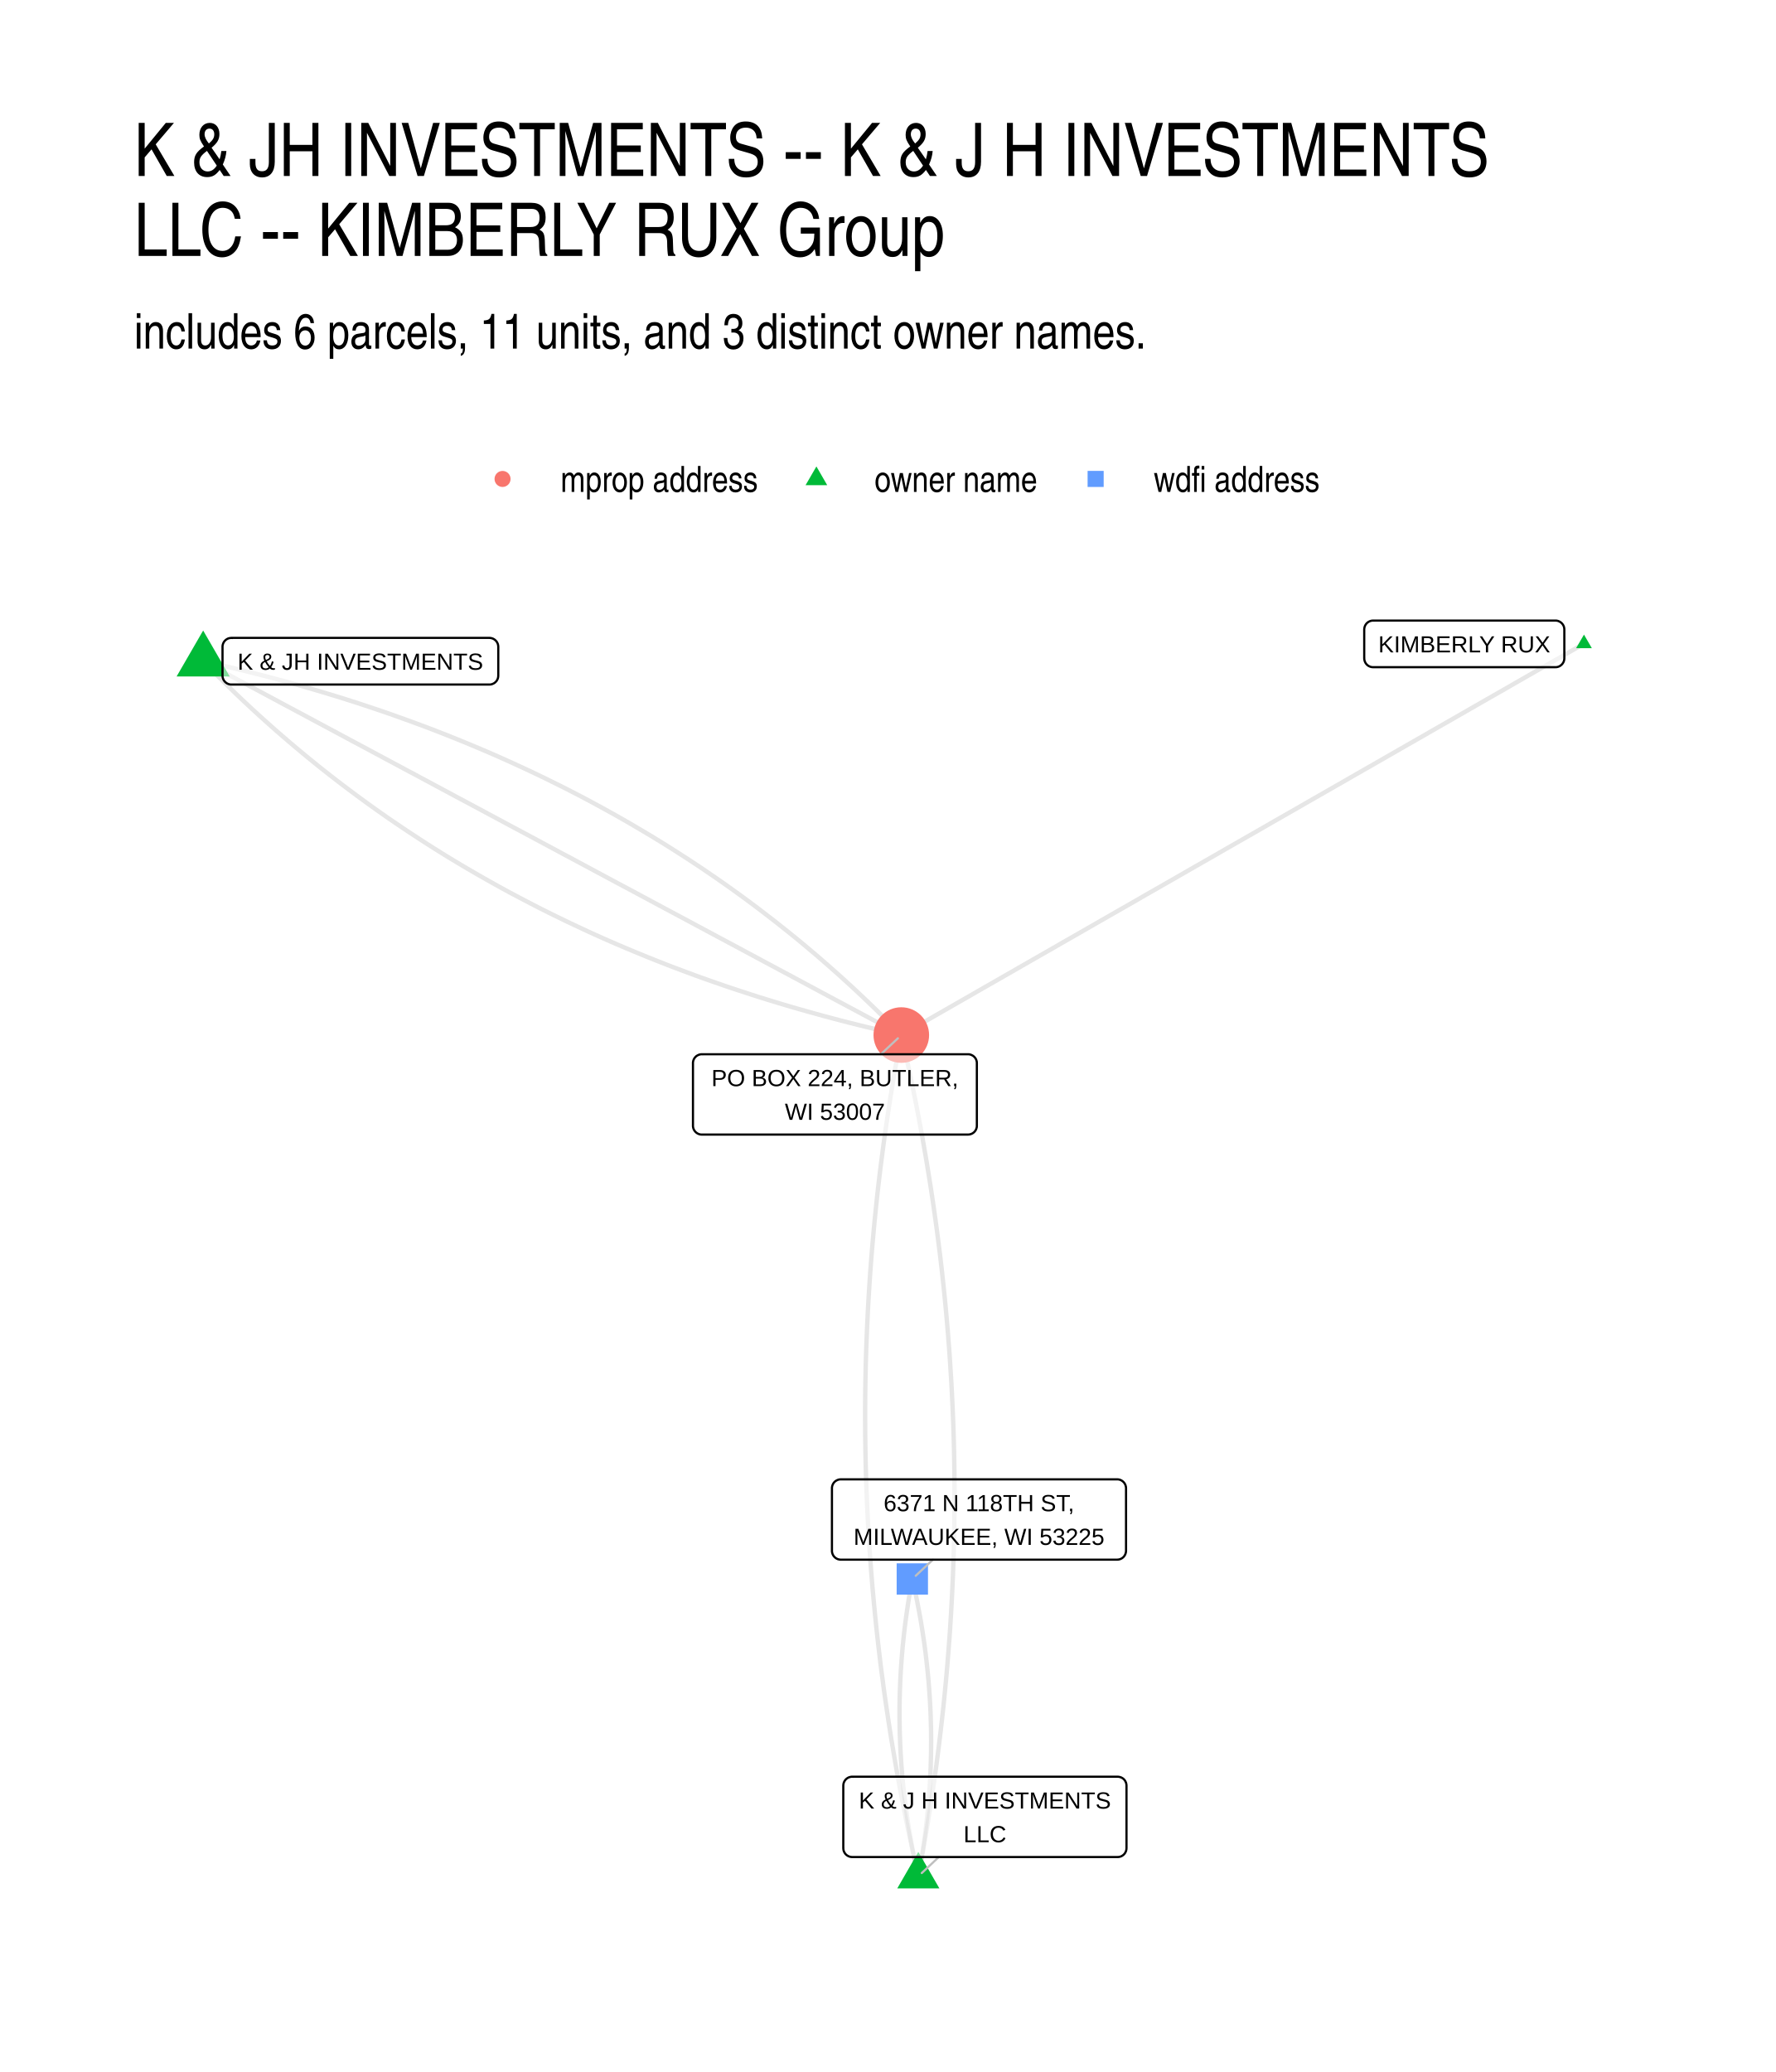
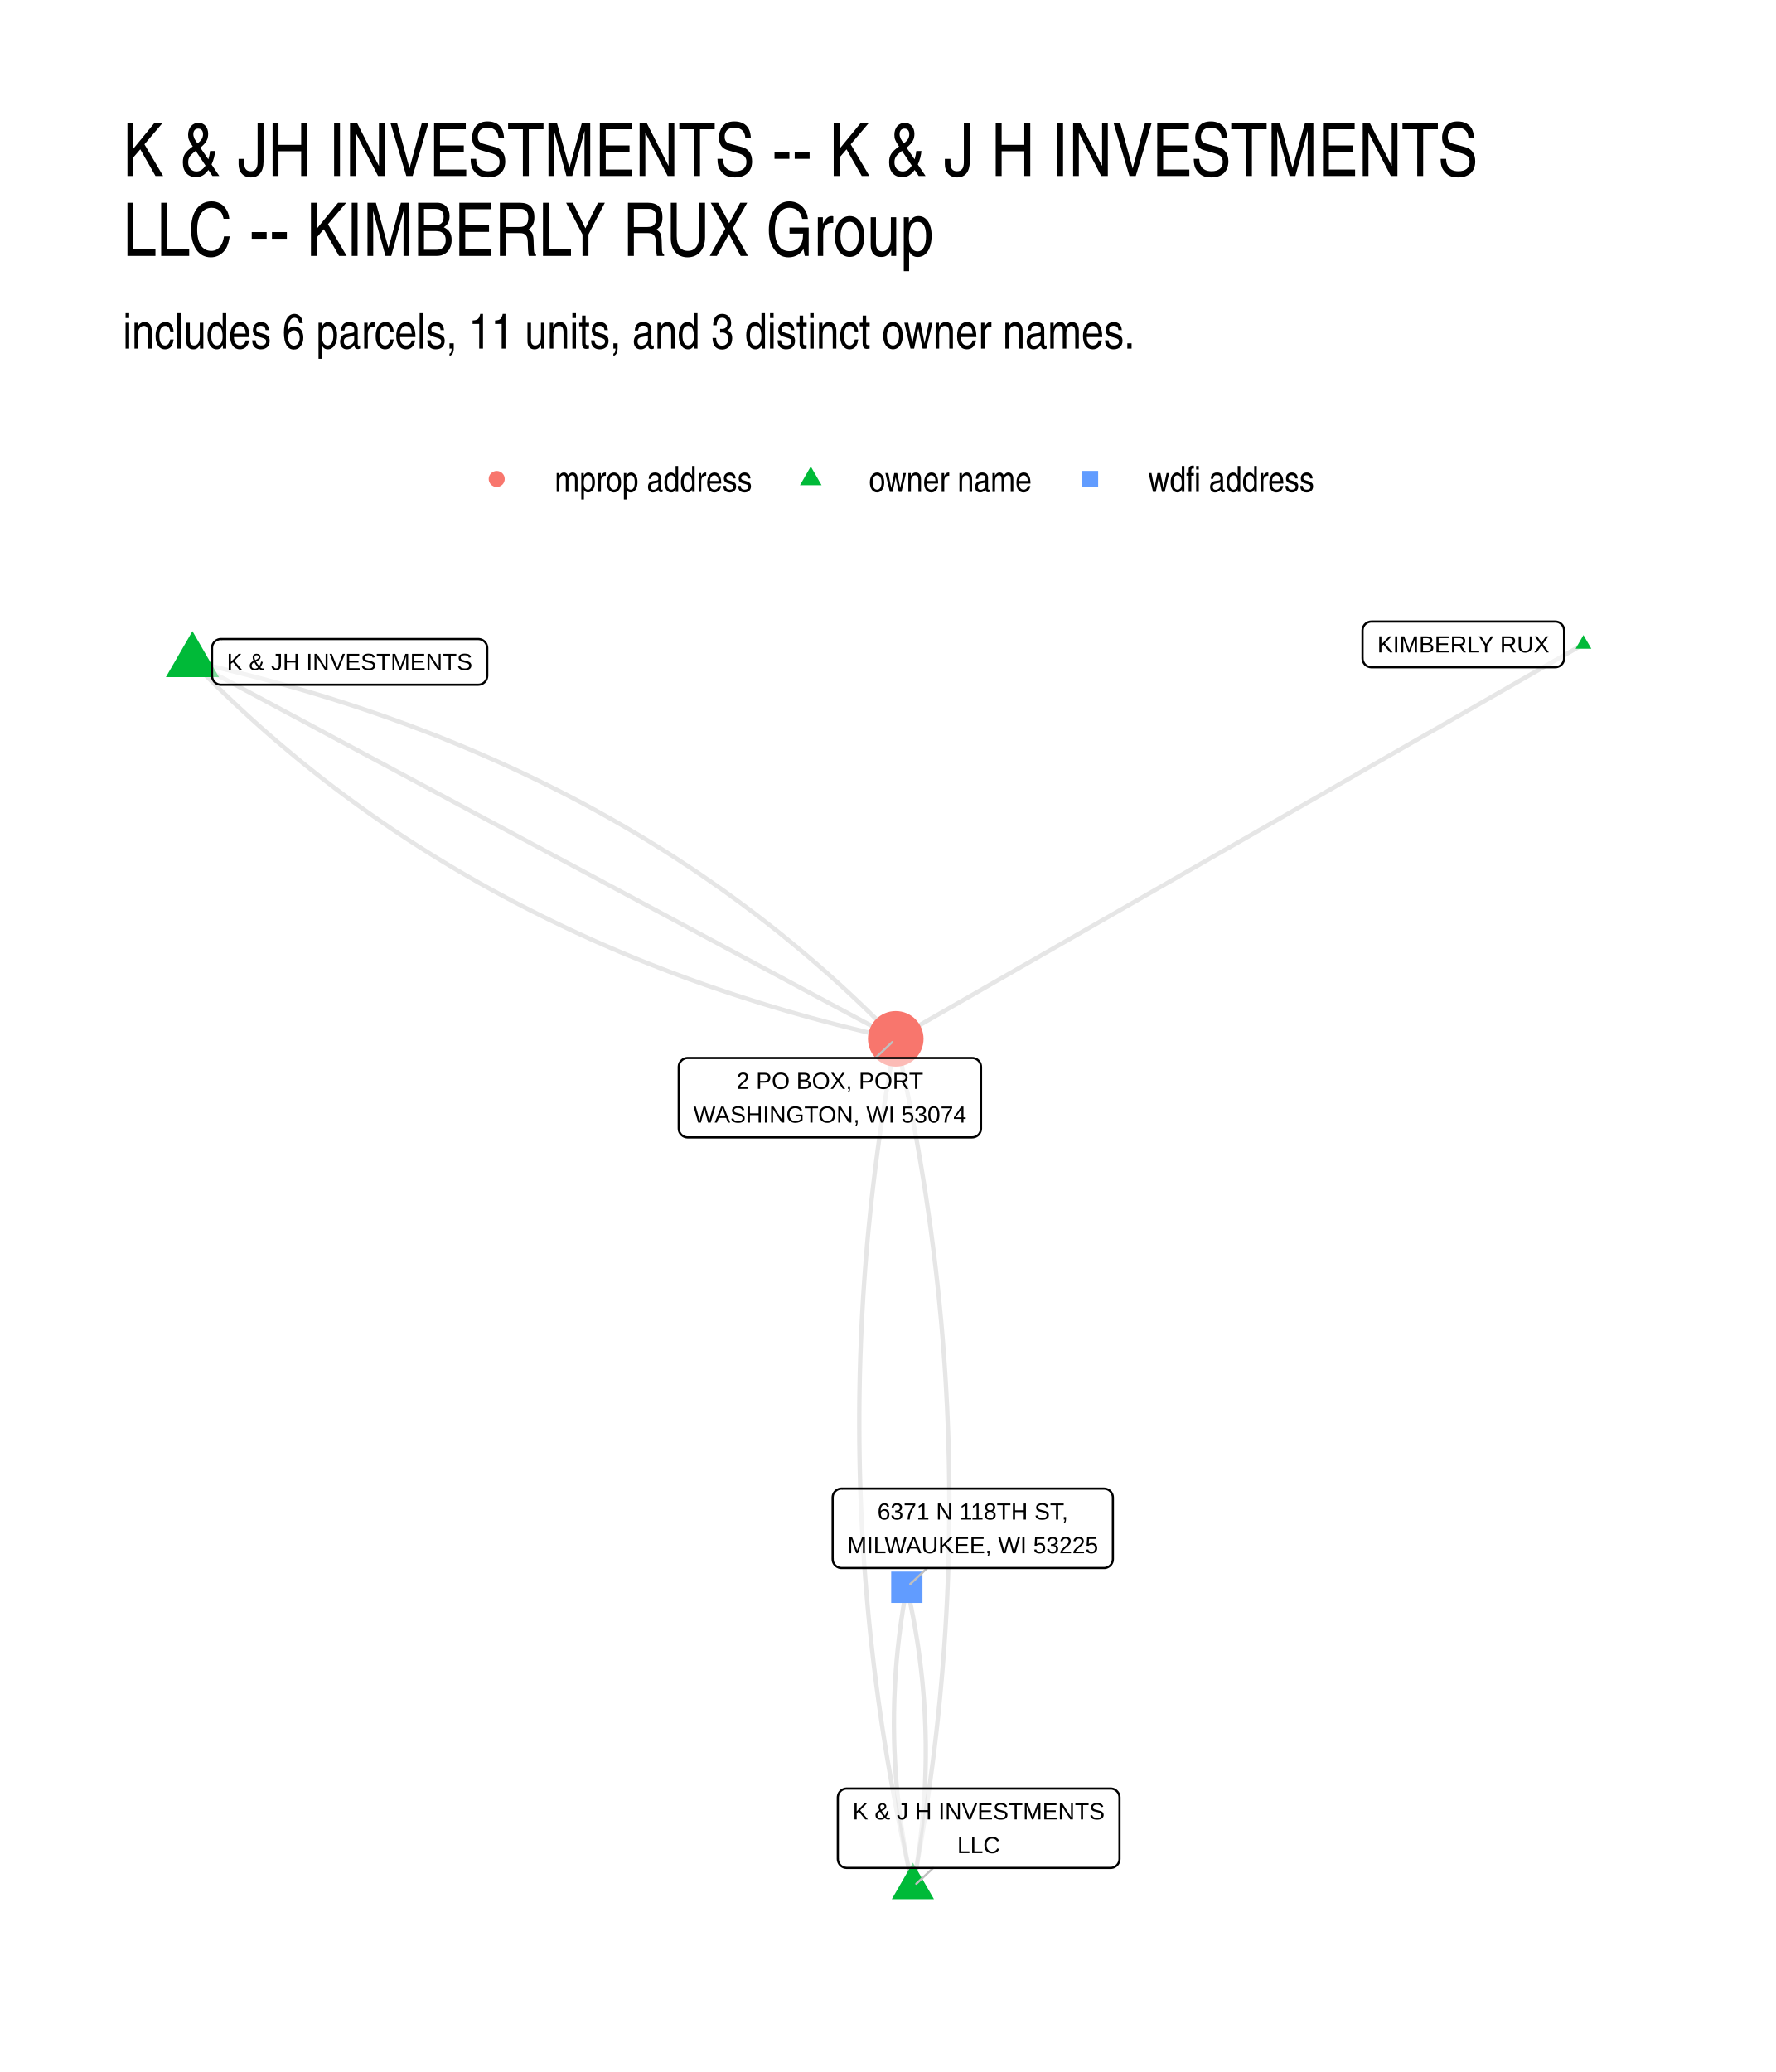
- <svg xmlns="http://www.w3.org/2000/svg" width="576" height="672" class="svglite" viewBox="0 0 432 504">
-   <defs>
-     <style>.svglite line,.svglite polyline,.svglite polygon,.svglite path,.svglite circle{fill:none;stroke:#000000;stroke-linecap:round;stroke-linejoin:round;stroke-miterlimit:10.00}.svglite text{white-space:pre}</style>
-   </defs>
-   <rect width="100%" height="100%" style="stroke-linecap:round;stroke-linejoin:round;stroke-miterlimit:10.00;stroke:none;fill:#FFFFFF" />
-   <defs>
-     <clipPath id="cpMC4wMHw0MzIuMDB8MC4wMHw1MDQuMDA=">
-       <path d="M0 0h432v504H0z" />
-     </clipPath>
-   </defs>
-   <g clip-path="url(#cpMC4wMHw0MzIuMDB8MC4wMHw1MDQuMDA=)">
-     <path d="M0 0h432v504H0z" style="stroke-width:1.07;stroke:none;fill:#FFFFFF" />
-   </g>
-   <defs>
-     <clipPath id="cpMzIuNjN8NDAyLjExfDE0MS41OHw0NzEuMzc=">
-       <path d="M32.63 141.58h369.48v329.8H32.63z" />
-     </clipPath>
-   </defs>
-   <g clip-path="url(#cpMzIuNjN8NDAyLjExfDE0MS41OHw0NzEuMzc=)">
-     <path d="m385.32 156.57-1.68.96-1.68.96-1.67.96-1.68.96-1.68.97-1.68.96-1.67.96-1.68.96-1.68.96-1.68.96-1.67.97-1.68.96-1.68.96-1.68.96-1.67.96-1.68.96-1.68.97-1.68.96-1.67.96-1.68.96-1.68.96-1.68.96-1.67.97-1.68.96-1.68.96-1.68.96-1.67.96-1.68.96-1.68.97-1.68.96-1.67.96-1.68.96-1.68.96-1.67.96-1.68.97-1.68.96-1.68.96-1.67.96-1.68.96-1.68.96-1.68.97-1.67.96-1.68.96-1.68.96-1.68.96-1.67.96-1.68.97-1.68.96-1.68.96-1.67.96-1.68.96-1.68.96-1.68.97-1.67.96-1.68.96-1.68.96-1.68.96-1.67.96-1.68.97-1.68.96-1.67.96-1.68.96-1.68.96-1.68.96-1.67.97-1.68.96-1.68.96-1.68.96-1.67.96-1.68.96-1.68.97-1.68.96-1.67.96-1.68.96-1.68.96-1.68.96-1.67.97-1.68.96-1.68.96-1.68.96-1.67.96-1.68.96-1.68.97-1.68.96-1.67.96-1.68.96-1.68.96-1.68.96-1.67.97-1.68.96-1.68.96-1.67.96-1.68.96-1.68.96-1.68.97-1.67.96-1.68.96-1.68.96-1.68.96m4.14 204.61.39-2.07.38-2.07.38-2.07.36-2.08.35-2.07.35-2.07.33-2.07.33-2.07.32-2.07.31-2.08.3-2.07.29-2.07.29-2.07.27-2.07.27-2.07.25-2.07.25-2.07.24-2.07.23-2.07.23-2.07.21-2.07.2-2.07.2-2.07.19-2.07.17-2.07.17-2.07.16-2.07.16-2.07.14-2.07.13-2.07.13-2.07.11-2.06.11-2.07.1-2.07.09-2.07.08-2.07.07-2.07.07-2.06.05-2.07.05-2.07.04-2.07.03-2.07.01-2.06.02-2.07v-2.07l-.01-2.06-.01-2.07-.03-2.07-.03-2.07-.04-2.06-.05-2.07-.06-2.07-.07-2.06-.08-2.07-.08-2.06-.1-2.07-.1-2.07-.11-2.06-.13-2.07-.13-2.06-.13-2.07-.15-2.06-.16-2.07-.16-2.07-.18-2.06-.18-2.07-.19-2.06-.2-2.06-.21-2.07-.22-2.06-.22-2.07-.24-2.06-.24-2.07-.26-2.06-.26-2.06-.27-2.07-.28-2.06-.29-2.07-.29-2.06-.31-2.06-.31-2.07-.33-2.06-.33-2.06-.34-2.07-.35-2.06-.36-2.06-.36-2.06-.38-2.07-.38-2.06-.4-2.06-.4-2.06-.41-2.07-.42-2.06-.43-2.06-.44-2.06-.44-2.06-.46-2.06-.46-2.07-.48-2.06" style="stroke-width:1.07;stroke:#000000;stroke-opacity:0.10;stroke-linecap:butt" />
-     <path d="m223.39 456.38.14-.73.14-.73.13-.74.13-.73.12-.73.12-.73.12-.73.12-.74.11-.73.11-.73.11-.73.1-.73.1-.73.1-.74.09-.73.09-.73.09-.73.08-.73.09-.73.07-.74.08-.73.07-.73.07-.73.07-.73.06-.73.06-.73.06-.74.05-.73.05-.73.05-.73.04-.73.04-.73.04-.73.04-.73.03-.73.03-.74.02-.73.02-.73.02-.73.02-.73.01-.73.01-.73.01-.73v-.73l.01-.73-.01-.73v-.73l-.01-.73-.01-.73-.02-.73-.02-.73-.02-.73-.02-.73-.03-.73-.03-.74-.03-.73-.04-.73-.04-.73-.04-.73-.05-.73-.05-.73-.05-.73-.05-.72-.06-.73-.06-.73-.07-.73-.06-.73-.08-.73-.07-.73-.08-.73-.08-.73-.08-.73-.09-.73-.08-.73-.1-.73-.09-.73-.1-.73-.1-.73-.11-.73-.11-.73-.11-.73-.11-.72-.12-.73-.12-.73-.12-.73-.13-.73-.13-.73-.13-.73-.14-.73-.14-.73-.14-.72-.14-.73-.15-.73-.15-.73-.16-.73-.16-.73-.16-.73-.16-.72-.17-.73M49.42 160.82l1.33 1.37 1.34 1.36 1.35 1.35 1.36 1.33 1.36 1.33 1.37 1.33 1.38 1.31 1.39 1.3 1.39 1.29 1.41 1.29 1.41 1.27 1.42 1.27 1.42 1.26 1.44 1.24 1.44 1.24 1.45 1.23 1.46 1.22 1.46 1.21 1.47 1.2 1.48 1.2 1.49 1.18 1.5 1.18 1.5 1.16 1.52 1.16 1.52 1.14 1.52 1.14 1.54 1.13 1.54 1.12 1.55 1.11 1.56 1.1 1.57 1.1 1.58 1.08 1.58 1.07 1.59 1.07 1.6 1.05 1.6 1.05 1.62 1.04 1.62 1.03 1.63 1.02 1.63 1.01 1.65 1 1.65.99 1.66.98 1.67.97 1.68.97 1.68.95 1.69.95 1.7.94 1.71.93 1.72.91 1.72.91 1.73.9 1.74.9 1.75.88 1.75.87 1.76.86 1.77.86 1.78.84 1.79.84 1.79.83 1.8.82 1.81.81 1.82.8 1.82.79 1.84.78 1.84.77 1.85.76 1.85.76 1.87.74 1.87.74 1.88.73 1.89.71 1.89.71 1.9.7 1.92.69 1.91.68 1.93.67 1.93.67 1.95.65 1.95.64 1.96.64 1.96.63 1.97.61 1.99.61 1.98.6 2 .59 2.01.58 2.01.57 2.02.56 2.03.56 2.03.54 2.05.54 2.05.52 2.06.52 2.07.51 2.07.49 2.08.49 2.09.48 2.1.47" style="stroke-width:1.07;stroke:#000000;stroke-opacity:0.10;stroke-linecap:butt" />
-     <path d="m49.42 160.82 1.72.92 1.71.92 1.72.92 1.71.92 1.72.92 1.72.92 1.71.91 1.72.92 1.71.92 1.72.92 1.71.92 1.72.92 1.71.92 1.72.91 1.71.92 1.72.92 1.72.92 1.71.92 1.72.92 1.71.92 1.72.92 1.71.91 1.72.92 1.71.92 1.72.92 1.71.92 1.72.92 1.72.92 1.71.92 1.72.91 1.71.92 1.72.92 1.71.92 1.72.92 1.71.92 1.72.92 1.71.91 1.72.92 1.72.92 1.71.92 1.72.92 1.71.92 1.72.92 1.71.92 1.72.91 1.71.92 1.72.92 1.71.92 1.72.92 1.72.92 1.71.92 1.72.91 1.71.92 1.72.92 1.71.92 1.72.92 1.71.92 1.72.92 1.71.92 1.72.91 1.72.92 1.71.92 1.72.92 1.71.92 1.72.92 1.71.92 1.72.92 1.71.91 1.72.92 1.71.92 1.72.92 1.72.92 1.71.92 1.72.92 1.71.91 1.72.92 1.71.92 1.72.92 1.71.92 1.72.92 1.72.92 1.71.92 1.72.91 1.71.92 1.72.92 1.71.92 1.72.92 1.71.92 1.72.92 1.71.92 1.72.91 1.72.92 1.71.92 1.72.92 1.71.92 1.72.92 1.71.92 1.72.91 1.71.92" style="stroke-width:1.07;stroke:#000000;stroke-opacity:0.10;stroke-linecap:butt" />
-     <path d="m49.42 160.82 2.1.47 2.09.48 2.08.49 2.08.5 2.07.51 2.06.52 2.05.52 2.04.54 2.04.54 2.03.55 2.02.56 2.01.58 2 .58 2 .59 1.99.6 1.98.6 1.98.62 1.96.63 1.96.63 1.95.65 1.94.65 1.94.66 1.92.67 1.92.69 1.91.69 1.9.7 1.9.7 1.89.72 1.88.73 1.87.73 1.86.75 1.86.75 1.85.77 1.84.77 1.83.78 1.83.79 1.81.8 1.81.81 1.8.82 1.8.83 1.78.83 1.78.85 1.77.85 1.76.87 1.76.87 1.75.88 1.73.89 1.74.9 1.72.91 1.71.92 1.71.93 1.7.94 1.69.94 1.69.96 1.67.96 1.67.98 1.66.98 1.66.99 1.64 1 1.64 1.01 1.63 1.02 1.62 1.03 1.61 1.04 1.61 1.04 1.6 1.06 1.59 1.06 1.58 1.08 1.58 1.08 1.56 1.09 1.56 1.1 1.55 1.11 1.55 1.12 1.53 1.13 1.53 1.14 1.52 1.15 1.51 1.16 1.51 1.16 1.49 1.18 1.49 1.18 1.48 1.19 1.48 1.2 1.46 1.21 1.46 1.23 1.45 1.22 1.44 1.24 1.43 1.25 1.43 1.26 1.42 1.26 1.41 1.28 1.4 1.28 1.4 1.3 1.38 1.3 1.38 1.31 1.37 1.32 1.37 1.33 1.35 1.34 1.35 1.35 1.34 1.36 1.33 1.36m4.14 204.61-.47-2.06-.46-2.06-.46-2.06-.44-2.06-.44-2.07-.43-2.06-.42-2.06-.41-2.06-.4-2.06-.4-2.07-.38-2.06-.38-2.06-.37-2.06-.35-2.07-.35-2.06-.35-2.06-.33-2.07-.32-2.06-.31-2.06-.31-2.07-.3-2.06-.29-2.06-.27-2.07-.28-2.06-.26-2.06-.25-2.07-.24-2.06-.24-2.07-.23-2.06-.21-2.07-.21-2.06-.2-2.06-.19-2.07-.19-2.06-.17-2.07-.17-2.07-.15-2.06-.15-2.07-.14-2.06-.13-2.07-.12-2.06-.11-2.07-.1-2.06-.1-2.07-.08-2.07-.08-2.06-.07-2.07-.06-2.07-.05-2.06-.04-2.07-.03-2.07-.03-2.06-.01-2.07-.01-2.07v-2.06l.01-2.07.02-2.07.03-2.07.04-2.07.04-2.06.06-2.07.06-2.07.08-2.07.08-2.07.09-2.06.1-2.07.1-2.07.12-2.07.13-2.07.13-2.07.14-2.07.15-2.07.16-2.07.17-2.06.18-2.07.19-2.07.19-2.07.21-2.07.21-2.07.22-2.07.23-2.07.24-2.07.25-2.07.26-2.08.27-2.07.27-2.07.28-2.07.3-2.07.3-2.07.31-2.07.32-2.07.32-2.07.34-2.08.35-2.07.35-2.07.36-2.07.37-2.07.38-2.07.39-2.08" style="stroke-width:1.07;stroke:#000000;stroke-opacity:0.10;stroke-linecap:butt" />
-     <path d="m223.39 456.38-.16-.73-.17-.73-.16-.72-.16-.73-.15-.73-.15-.73-.15-.73-.15-.73-.14-.73-.14-.72-.13-.73-.14-.73-.13-.73-.12-.73-.13-.73-.12-.73-.11-.73-.12-.73-.11-.73-.11-.72-.1-.73-.1-.73-.1-.73-.1-.73-.09-.73-.09-.73-.09-.73-.08-.73-.08-.73-.08-.73-.07-.73-.07-.73-.07-.73-.06-.73-.06-.73-.06-.73-.06-.73-.05-.73-.05-.73-.04-.73-.05-.73-.04-.73-.03-.73-.04-.73-.03-.73-.02-.73-.03-.73-.02-.73-.02-.73-.01-.73-.01-.73-.01-.73-.01-.73v-2.19l.01-.73.01-.73.01-.73.02-.73.02-.73.02-.73.03-.74.03-.73.03-.73.03-.73.04-.73.04-.73.05-.73.04-.73.06-.73.05-.74.06-.73.06-.73.06-.73.06-.73.07-.73.08-.73.07-.73.08-.74.08-.73.09-.73.08-.73.09-.73.1-.73.1-.74.1-.73.1-.73.11-.73.11-.73.11-.74.11-.73.12-.73.12-.73.13-.73.13-.74.13-.73.13-.73.14-.73" style="stroke-width:1.07;stroke:#000000;stroke-opacity:0.10;stroke-linecap:butt" />
-     <path d="m385.32 154.36 1.91 3.31h-3.83zm-161.93 296.1 5.13 8.88h-10.25zM49.42 153.37l6.46 11.18H42.96z" style="stroke-width:0.71;stroke:none;fill:#00BA38" />
-     <circle cx="219.25" cy="251.77" r="6.76" style="stroke-width:0.71;stroke:none;fill:#F8766D" />
-     <path d="M218.12 387.88h7.62v-7.61h-7.62z" style="stroke-width:0.71;stroke:none;fill:#619CFF" />
-     <path d="m228.37 451.71-4.14 3.89m-9.95-199.16 4.14-3.88m8.52 126.82-4.18 3.91" style="stroke-width:0.53;stroke:#BFBFBF" />
-     <path d="M334.02 162.29h44.36-.09l.35-.01.34-.07.32-.12.3-.18.27-.22.23-.26.19-.29.14-.32.08-.34.03-.35h0v-7.02h0l-.03-.35-.08-.34-.14-.32-.19-.29-.23-.26-.27-.22-.3-.17-.32-.13-.34-.07-.26-.01h-44.36l.27.01-.35-.01-.35.04-.33.1-.32.15-.28.19-.25.24-.21.28-.16.31-.11.33-.06.34-.01.18v7.02l.01-.17v.35l.06.34.11.33.16.31.21.28.25.24.28.19.32.15.33.1.35.04z" style="stroke-width:0.53;fill:#FFFFFF;fill-opacity:0.50" />
-     <text x="356.2" y="158.69" lengthAdjust="spacingAndGlyphs" style="font-size:5.69px;font-family:&quot;Liberation Sans&quot;" text-anchor="middle" textLength="41.47">KIMBERLY RUX</text>
-     <path d="M207.3 451.71h64.57-.09l.35-.01.34-.07.33-.12.3-.18.27-.22.23-.26.18-.29.14-.32.08-.34.03-.35h0v-15.22h0l-.03-.34-.08-.34-.14-.32-.18-.3-.23-.26-.27-.22-.3-.17-.33-.12-.34-.07-.26-.02H207.3l.26.02-.35-.02-.34.05-.33.09-.32.15-.28.2-.26.24-.2.28-.17.31-.11.33-.05.34-.01.17v15.22l.01-.17v.35l.05.34.11.33.17.31.2.28.26.24.28.19.32.15.33.1.34.04z" style="stroke-width:0.53;fill:#FFFFFF;fill-opacity:0.50" />
-     <text x="239.59" y="439.92" lengthAdjust="spacingAndGlyphs" style="font-size:5.69px;font-family:&quot;Liberation Sans&quot;" text-anchor="middle" textLength="61.69">K &amp; J H INVESTMENTS</text>
-     <text x="239.59" y="448.11" lengthAdjust="spacingAndGlyphs" style="font-size:5.69px;font-family:&quot;Liberation Sans&quot;" text-anchor="middle" textLength="10.31">LLC</text>
-     <path d="M56.29 166.51h62.76-.09l.35-.01.34-.07.32-.13.31-.17.26-.22.24-.26.18-.29.14-.32.08-.34.03-.35h0v-7.03h0l-.03-.34-.08-.34-.14-.32-.18-.29-.24-.26-.26-.22-.31-.18-.32-.12-.34-.07-.26-.02H56.29l.26.02-.35-.01-.35.04-.33.09-.31.15-.29.2-.25.24-.21.28-.16.31-.11.33-.06.34v7.2-.17.35l.06.34.11.33.16.31.21.27.25.24.29.2.31.15.33.1.35.04z" style="stroke-width:0.53;fill:#FFFFFF;fill-opacity:0.50" />
-     <text x="87.67" y="162.91" lengthAdjust="spacingAndGlyphs" style="font-size:5.69px;font-family:&quot;Liberation Sans&quot;" text-anchor="middle" textLength="59.88">K &amp; JH INVESTMENTS</text>
-     <path d="M170.73 275.98h64.74-.08l.35-.02.34-.07.32-.12.3-.17.27-.22.23-.26.19-.3.13-.32.09-.33.02-.35h0V258.6h0l-.02-.35-.09-.34-.13-.32-.19-.29-.23-.26-.27-.22-.3-.17-.32-.13-.34-.07-.27-.01h-64.74l.26.01-.35-.01-.35.04-.33.1-.31.15-.29.19-.25.25-.21.27-.16.31-.11.33-.06.34v15.4-.17.34l.06.35.11.33.16.3.21.28.25.24.29.2.31.15.33.1.35.04z" style="stroke-width:0.53;fill:#FFFFFF;fill-opacity:0.50" />
-     <text x="203.1" y="264.19" lengthAdjust="spacingAndGlyphs" style="font-size:5.69px;font-family:&quot;Liberation Sans&quot;" text-anchor="middle" textLength="61.87">PO BOX 224, BUTLER,</text>
-     <text x="203.1" y="272.38" lengthAdjust="spacingAndGlyphs" style="font-size:5.69px;font-family:&quot;Liberation Sans&quot;" text-anchor="middle" textLength="27.22">WI 53007</text>
-     <path d="M204.54 379.38h67.22-.09l.35-.02.34-.07.32-.12.3-.17.27-.22.23-.26.19-.3.13-.32.09-.34.03-.34h0V362h0l-.03-.35-.09-.34-.13-.32-.19-.29-.23-.26-.27-.22-.3-.18-.32-.12-.34-.07-.26-.01h-67.22l.26.01-.35-.01-.35.04-.33.1-.31.15-.29.19-.25.24-.21.28-.16.31-.11.33-.06.34v15.4-.18.35l.06.34.11.33.16.31.21.28.25.24.29.2.31.15.33.09.35.05z" style="stroke-width:0.53;fill:#FFFFFF;fill-opacity:0.50" />
-     <text x="238.15" y="367.58" lengthAdjust="spacingAndGlyphs" style="font-size:5.69px;font-family:&quot;Liberation Sans&quot;" text-anchor="middle" textLength="51.67">6371 N 118TH ST,</text>
-     <text x="238.15" y="375.78" lengthAdjust="spacingAndGlyphs" style="font-size:5.69px;font-family:&quot;Liberation Sans&quot;" text-anchor="middle" textLength="64.34">MILWAUKEE, WI 53225</text>
-   </g>
-   <g clip-path="url(#cpMC4wMHw0MzIuMDB8MC4wMHw1MDQuMDA=)">
-     <circle cx="122.25" cy="116.5" r="1.95" style="stroke-width:0.71;stroke:none;fill:#F8766D" />
-     <path d="m198.6 113.46 2.63 4.56h-5.27z" style="stroke-width:0.71;stroke:none;fill:#00BA38" />
-     <path d="M264.57 118.45h3.91v-3.91h-3.91z" style="stroke-width:0.71;stroke:none;fill:#619CFF" />
-     <text x="136.37" y="119.66" lengthAdjust="spacingAndGlyphs" style="font-size:8.80px;font-weight:0;font-family:&quot;Nimbus Sans Narrow&quot;" textLength="48.11">mprop address</text>
-     <text x="212.72" y="119.66" lengthAdjust="spacingAndGlyphs" style="font-size:8.80px;font-weight:0;font-family:&quot;Nimbus Sans Narrow&quot;" textLength="39.69">owner name</text>
-     <text x="280.64" y="119.66" lengthAdjust="spacingAndGlyphs" style="font-size:8.80px;font-weight:0;font-family:&quot;Nimbus Sans Narrow&quot;" textLength="40.49">wdfi address</text>
-     <text x="32.63" y="84.79" lengthAdjust="spacingAndGlyphs" style="font-size:12.00px;font-weight:0;font-family:&quot;Nimbus Sans Narrow&quot;" textLength="246.65">includes 6 parcels, 11 units, and 3 distinct owner names.</text>
-     <text x="32.63" y="42.81" lengthAdjust="spacingAndGlyphs" style="font-size:18.00px;font-weight:0;font-family:&quot;Nimbus Sans Narrow&quot;" textLength="337.13">K &amp; JH INVESTMENTS -- K &amp; J H INVESTMENTS</text>
-     <text x="32.63" y="62.25" lengthAdjust="spacingAndGlyphs" style="font-size:18.00px;font-weight:0;font-family:&quot;Nimbus Sans Narrow&quot;" textLength="207.5">LLC -- KIMBERLY RUX Group</text>
+ <svg xmlns="http://www.w3.org/2000/svg" width="576" height="672" viewBox="0 0 432 504">
+   <g class="svglite">
+     <defs>
+       <style>.svglite line,.svglite polyline,.svglite polygon,.svglite path,.svglite circle{fill:none;stroke:#000000;stroke-linecap:round;stroke-linejoin:round;stroke-miterlimit:10.00}.svglite text{white-space:pre}.svglite g.glyphgroup path{fill:inherit;stroke:none}</style>
+     </defs>
+     <rect width="100%" height="100%" style="stroke-linecap:round;stroke-linejoin:round;stroke-miterlimit:10.00;stroke:none;fill:#FFFFFF" />
+     <defs>
+       <clipPath id="cpMC4wMHw0MzIuMDB8MC4wMHw1MDQuMDA=">
+         <path d="M0 0h432v504H0z" />
+       </clipPath>
+     </defs>
+     <g clip-path="url(#cpMC4wMHw0MzIuMDB8MC4wMHw1MDQuMDA=)">
+       <path d="M0 0h432v504H0z" style="stroke-width:1.07;stroke:none;fill:#FFFFFF" />
+     </g>
+     <defs>
+       <clipPath id="cpMjkuODl8NDAyLjExfDE0MS41OHw0NzQuMTE=">
+         <path d="M29.89 141.58h372.22v332.53H29.89z" />
+       </clipPath>
+     </defs>
+     <g clip-path="url(#cpMjkuODl8NDAyLjExfDE0MS41OHw0NzQuMTE=)">
+       <path d="m385.19 156.69-1.69.97-1.69.97-1.69.97-1.69.97-1.69.97-1.69.97-1.69.97-1.69.97-1.69.97-1.69.97-1.69.97-1.69.97-1.69.97-1.69.97-1.68.97-1.69.97-1.69.97-1.69.97-1.69.97-1.69.97-1.69.97-1.69.96-1.69.97-1.69.97-1.69.97-1.69.97-1.69.97-1.69.97-1.69.97-1.69.97-1.69.97-1.69.97-1.69.97-1.69.97-1.69.97-1.69.97-1.69.97-1.69.97-1.69.97-1.69.97-1.69.97-1.69.97-1.69.97-1.69.97-1.69.97-1.69.97-1.69.97-1.69.97-1.69.97-1.69.97-1.69.97-1.69.96-1.69.97-1.69.97-1.69.97-1.69.97-1.69.97-1.69.97-1.69.97-1.69.97-1.69.97-1.69.97-1.69.97-1.69.97-1.69.97-1.69.97-1.69.97-1.69.97-1.69.97-1.69.97-1.69.97-1.69.97-1.69.97-1.69.97-1.69.97-1.69.97-1.69.97-1.69.97-1.69.97-1.69.97-1.69.96-1.68.97-1.69.97-1.69.97-1.69.97-1.69.97-1.69.97-1.69.97-1.69.97-1.69.97-1.69.97-1.69.97-1.69.97-1.69.97-1.69.97-1.69.97-1.69.97-1.69.97-1.69.97M222.07 459l.39-2.09.38-2.09.38-2.09.36-2.09.36-2.09.35-2.09.34-2.09.33-2.09.32-2.08.31-2.09.3-2.09.3-2.09.28-2.09.28-2.08.27-2.09.26-2.09.25-2.09.24-2.09.23-2.08.23-2.09.21-2.09.21-2.08.19-2.09.19-2.09.18-2.09.17-2.08.16-2.09.16-2.08.14-2.09.14-2.09.12-2.08.12-2.09.11-2.08.1-2.09.09-2.09.08-2.08.07-2.09.07-2.08.05-2.09.05-2.08.04-2.09.02-2.08.02-2.09.02-2.08v-2.09l-.01-2.08-.01-2.08-.03-2.09-.03-2.08-.04-2.09-.06-2.08-.05-2.08-.07-2.09-.08-2.08-.09-2.08-.09-2.09-.11-2.08-.11-2.08-.12-2.09-.13-2.08-.14-2.08-.15-2.09-.16-2.08-.16-2.08-.18-2.08-.18-2.08-.2-2.09-.2-2.08-.21-2.08-.22-2.08-.23-2.08-.23-2.08-.25-2.09-.25-2.08-.27-2.08-.27-2.08-.28-2.08-.29-2.08-.3-2.08-.31-2.08-.31-2.08-.33-2.08-.34-2.08-.34-2.08-.35-2.08-.36-2.08-.37-2.08-.38-2.08-.39-2.08-.39-2.08-.41-2.08-.41-2.08-.43-2.08-.43-2.08-.44-2.08-.45-2.08-.46-2.07-.47-2.08-.47-2.08" style="stroke-width:1.07;stroke:#000000;stroke-opacity:0.10;stroke-linecap:butt" />
+       <path d="m222.07 459 .14-.74.13-.74.14-.74.12-.74.13-.73.12-.74.12-.74.12-.74.11-.74.11-.73.11-.74.1-.74.11-.74.09-.74.1-.73.09-.74.09-.74.08-.74.09-.74.07-.73.08-.74.07-.74.07-.74.07-.73.06-.74.06-.74.06-.73.05-.74.06-.74.04-.74.05-.73.04-.74.04-.74.03-.74.03-.73.03-.74.03-.74.02-.73.02-.74.02-.74.01-.73.01-.74.01-.74v-2.94l-.01-.74-.02-.74-.01-.73-.02-.74-.02-.74-.02-.73-.03-.74-.03-.73-.04-.74-.03-.74-.04-.73-.04-.74-.05-.73-.05-.74-.05-.74-.06-.73-.06-.74-.06-.73-.06-.74-.07-.74-.07-.73-.08-.74-.08-.73-.08-.74-.08-.73-.09-.74-.09-.73-.09-.74-.1-.74-.1-.73-.1-.74-.1-.73-.11-.74-.11-.73-.12-.74-.12-.73-.12-.74-.12-.73-.13-.74-.13-.73-.14-.74-.13-.73-.14-.74-.15-.73-.14-.74-.15-.73-.15-.74-.16-.73-.16-.73-.16-.74-.17-.73-.17-.74M46.81 160.98l1.34 1.38 1.35 1.37 1.36 1.36 1.36 1.35 1.38 1.34 1.38 1.33 1.39 1.32 1.4 1.32 1.4 1.3 1.41 1.3 1.42 1.28 1.43 1.28 1.44 1.27 1.45 1.26 1.45 1.24 1.46 1.24 1.47 1.23 1.47 1.23 1.49 1.21 1.49 1.2 1.5 1.19 1.51 1.19 1.51 1.17 1.52 1.17 1.54 1.16 1.53 1.14 1.55 1.14 1.56 1.13 1.56 1.12 1.57 1.11 1.58 1.1 1.59 1.09 1.59 1.09 1.6 1.07 1.61 1.07 1.62 1.05 1.63 1.05 1.63 1.03 1.64 1.03 1.65 1.02 1.66 1.01 1.66 1 1.68.99 1.68.98 1.69.97 1.69.97 1.71.95 1.71.95 1.72.93 1.73.93 1.73.92 1.75.9 1.75.9 1.76.89 1.77.88 1.77.87 1.79.86 1.79.86 1.8.84 1.8.83 1.82.83 1.82.82 1.83.8 1.84.8 1.85.79 1.85.78 1.86.77 1.87.76 1.88.75 1.89.74 1.89.73 1.9.73 1.91.71 1.92.71 1.92.69 1.93.69 1.95.68 1.94.66 1.96.66 1.97.65 1.97.64 1.98.63 1.99.63 1.99.61 2.01.6 2.01.6 2.02.58 2.03.58 2.03.57 2.04.55 2.05.55 2.06.54 2.07.53 2.08.52 2.08.51 2.09.51 2.1.49 2.1.48 2.12.48" style="stroke-width:1.07;stroke:#000000;stroke-opacity:0.10;stroke-linecap:butt" />
+       <path d="m46.81 160.98 1.73.93 1.72.93 1.73.92 1.73.93 1.73.92 1.73.93 1.72.93 1.73.92 1.73.93 1.73.93 1.73.92 1.73.93 1.72.93 1.73.92 1.73.93 1.73.92 1.73.93 1.72.93 1.73.92 1.73.93 1.73.93 1.73.92 1.73.93 1.72.92 1.73.93 1.73.93 1.73.92 1.73.93 1.72.93 1.73.92 1.73.93 1.73.93 1.73.92 1.73.93 1.72.92 1.73.93 1.73.93 1.73.92 1.73.93 1.72.93 1.73.92 1.73.93 1.73.92 1.73.93 1.73.93 1.72.92 1.73.93 1.73.93 1.73.92 1.73.93 1.72.93 1.73.92 1.73.93 1.73.92 1.73.93 1.73.93 1.72.92 1.73.93 1.73.93 1.73.92 1.73.93 1.72.92 1.73.93 1.73.93 1.73.92 1.73.93 1.73.93 1.72.92 1.73.93 1.73.93 1.73.92 1.73.93 1.72.92 1.73.93 1.73.93 1.73.92 1.73.93 1.73.93 1.72.92 1.73.93 1.73.92 1.73.93 1.73.93 1.72.92 1.73.93 1.73.93 1.73.92 1.73.93 1.73.93 1.72.92 1.73.93 1.73.92 1.73.93 1.73.93 1.72.92 1.73.93 1.73.93 1.73.92 1.73.93" style="stroke-width:1.07;stroke:#000000;stroke-opacity:0.10;stroke-linecap:butt" />
+       <path d="m46.81 160.98 2.11.48 2.11.48 2.1.49 2.09.51 2.08.51 2.07.52 2.07.53 2.06.54 2.05.55 2.04.56 2.04.56 2.03.58 2.02.58 2.01.6 2 .6 2 .61 1.99.63 1.98.63 1.97.64 1.96.65 1.96.66 1.95.67 1.94.67 1.93.69 1.93.7 1.92.7 1.9.72 1.91.72 1.89.73 1.89.74 1.87.76 1.87.76 1.87.77 1.85.77 1.85.79 1.83.8 1.83.81 1.83.81 1.81.83 1.81.83 1.8.84 1.79.86 1.78.86 1.78.87 1.77.88 1.76.89 1.75.9 1.74.91 1.74.91 1.73.93 1.72.93 1.71.95 1.7.95 1.7.97 1.69.97 1.68.98 1.67.99 1.67 1 1.65 1.01 1.65 1.02 1.65 1.03 1.63 1.03 1.63 1.05 1.61 1.06 1.61 1.06 1.61 1.07 1.59 1.09 1.59 1.09 1.57 1.1 1.58 1.11 1.56 1.12 1.55 1.13 1.55 1.14 1.54 1.15 1.53 1.15 1.52 1.17 1.52 1.17 1.51 1.19 1.5 1.19 1.49 1.2 1.48 1.22 1.48 1.22 1.47 1.23 1.46 1.24 1.45 1.25 1.44 1.25 1.44 1.27 1.43 1.28 1.42 1.28 1.41 1.3 1.41 1.3 1.4 1.32 1.39 1.32 1.38 1.33 1.37 1.34 1.37 1.35 1.36 1.36 1.35 1.37 1.34 1.38M222.07 459l-.48-2.08-.46-2.08-.46-2.08-.45-2.08-.44-2.08-.44-2.08-.42-2.07-.41-2.08-.41-2.08-.4-2.08-.38-2.08-.38-2.08-.37-2.08-.36-2.08-.36-2.08-.34-2.08-.33-2.08-.33-2.08-.32-2.08-.3-2.08-.3-2.08-.29-2.08-.28-2.09-.28-2.08-.26-2.08-.26-2.08-.24-2.08-.24-2.08-.23-2.08-.22-2.08-.21-2.09-.2-2.08-.19-2.08-.18-2.08-.18-2.08-.17-2.09-.15-2.08-.15-2.08-.14-2.08-.13-2.09-.12-2.08-.12-2.08-.1-2.09-.1-2.08-.08-2.08-.08-2.09-.07-2.08-.06-2.08-.05-2.09-.04-2.08-.03-2.09-.03-2.08-.01-2.08-.01-2.09v-2.08l.01-2.09.02-2.08.03-2.09.04-2.08.04-2.09.06-2.08.06-2.09.08-2.08.08-2.09.09-2.08.1-2.09.11-2.09.12-2.08.12-2.09.14-2.08.14-2.09.15-2.09.16-2.08.18-2.09.17-2.09.19-2.08.2-2.09.21-2.09.21-2.08.22-2.09.24-2.09.24-2.09.25-2.08.26-2.09.27-2.09.27-2.09.29-2.09.29-2.08.31-2.09.31-2.09.32-2.09.33-2.09.34-2.09.35-2.09.35-2.08.37-2.09.37-2.09.39-2.09.39-2.09" style="stroke-width:1.07;stroke:#000000;stroke-opacity:0.10;stroke-linecap:butt" />
+       <path d="m222.07 459-.17-.74-.16-.73-.17-.74-.16-.73-.15-.74-.15-.73-.15-.74-.15-.73-.14-.73-.14-.74-.14-.73-.13-.74-.13-.73-.13-.74-.13-.73-.12-.74-.12-.73-.11-.74-.11-.73-.11-.74-.11-.74-.1-.73-.1-.74-.1-.73-.09-.74-.09-.73-.09-.74-.08-.73-.08-.74-.08-.73-.07-.74-.07-.74-.07-.73-.07-.74-.06-.73-.06-.74-.05-.73-.06-.74-.05-.74-.04-.73-.04-.74-.04-.74-.04-.73-.03-.74-.04-.73-.02-.74-.03-.74-.02-.73-.02-.74-.01-.74-.01-.73-.01-.74-.01-.73v-1.48l.01-.73v-.74l.01-.74.02-.73.01-.74.02-.74.02-.74.03-.73.03-.74.03-.74.04-.73.03-.74.05-.74.04-.73.05-.74.05-.74.05-.74.06-.73.06-.74.06-.74.07-.74.07-.73.07-.74.08-.74.08-.74.08-.73.09-.74.08-.74.1-.74.09-.73.1-.74.1-.74.1-.74.11-.74.11-.73.11-.74.12-.74.12-.74.12-.74.13-.73.13-.74.13-.74.14-.74.13-.74" style="stroke-width:1.07;stroke:#000000;stroke-opacity:0.10;stroke-linecap:butt" />
+       <path d="m385.19 154.48 1.92 3.32h-3.83zm-163.12 298.6 5.13 8.88h-10.26zM46.81 153.53l6.46 11.18H40.35z" style="stroke-width:0.71;stroke:none;fill:#00BA38" />
+       <circle cx="217.9" cy="252.69" r="6.76" style="stroke-width:0.71;stroke:none;fill:#F8766D" />
+       <path d="M216.79 389.9h7.61v-7.62h-7.61z" style="stroke-width:0.71;stroke:none;fill:#619CFF" />
+       <path d="m227.01 454.36-4.11 3.85m-9.96-200.86 4.12-3.88m8.51 127.94-4.14 3.9" style="stroke-width:0.53;stroke:#BFBFBF" />
+       <path d="M333.61 162.3h44.71-.09l.35-.01.34-.07.33-.13.3-.17.27-.22.23-.26.18-.29.14-.32.08-.34.03-.35h0v-6.79h0l-.03-.35-.08-.34-.14-.32-.18-.29-.23-.26-.27-.22-.3-.18-.33-.12-.34-.07-.26-.01h-44.71l.26.01-.35-.01-.34.04-.33.1-.32.15-.28.19-.26.24-.2.28-.17.31-.11.33-.05.34-.01.18v6.79l.01-.17v.35l.05.34.11.33.17.31.2.28.26.24.28.19.32.15.33.1.34.04z" style="stroke-width:0.53;fill:#FFFFFF;fill-opacity:0.50" />
+       <text x="355.97" y="158.7" lengthAdjust="spacingAndGlyphs" style="font-size:5.69px;font-family:&quot;Liberation Sans&quot;" text-anchor="middle" textLength="41.83">KIMBERLY RUX</text>
+       <path d="M205.97 454.36h64.2l-.09-.01.35-.01.34-.07.32-.12.3-.18.27-.22.23-.26.19-.29.14-.32.08-.34.03-.34h0v-14.99h0l-.03-.35-.08-.34-.14-.32-.19-.29-.23-.26-.27-.22-.3-.18-.32-.12-.34-.07-.26-.01h-64.2l.27.01-.35-.01-.35.04-.33.1-.32.14-.28.2-.25.24-.21.28-.16.31-.11.33-.06.34-.01.18v14.99l.01-.18v.35l.06.34.11.33.16.31.21.28.25.24.28.2.32.15.33.09.35.04z" style="stroke-width:0.53;fill:#FFFFFF;fill-opacity:0.50" />
+       <text x="238.07" y="442.56" lengthAdjust="spacingAndGlyphs" style="font-size:5.69px;font-family:&quot;Liberation Sans&quot;" text-anchor="middle" textLength="61.31">K &amp; J H INVESTMENTS</text>
+       <text x="238.07" y="450.76" lengthAdjust="spacingAndGlyphs" style="font-size:5.69px;font-family:&quot;Liberation Sans&quot;" text-anchor="middle" textLength="10.42">LLC</text>
+       <path d="M53.74 166.56h62.62-.09l.35-.02.34-.07.32-.12.3-.18.27-.22.23-.26.19-.29.13-.32.09-.34.03-.34h0v-6.8h0l-.03-.35-.09-.33-.13-.32-.19-.3-.23-.26-.27-.22-.3-.17-.32-.12-.34-.07-.26-.02H53.74l.26.02-.35-.02-.34.04-.33.1-.32.15-.28.2-.26.24-.2.28-.17.3-.11.33-.05.35-.01.17v6.8l.01-.18v.35l.05.34.11.33.17.31.2.28.26.24.28.2.32.15.33.09.34.05z" style="stroke-width:0.53;fill:#FFFFFF;fill-opacity:0.50" />
+       <text x="85.05" y="162.96" lengthAdjust="spacingAndGlyphs" style="font-size:5.69px;font-family:&quot;Liberation Sans&quot;" text-anchor="middle" textLength="59.73">K &amp; JH INVESTMENTS</text>
+       <path d="M167.27 276.66h69.21-.09l.35-.02.34-.07.33-.12.3-.17.27-.22.23-.26.18-.3.14-.32.08-.33.03-.35h0v-14.99h0l-.03-.35-.08-.34-.14-.32-.18-.29-.23-.26-.27-.22-.3-.17-.33-.13-.34-.07-.26-.01h-69.21l.26.01-.35-.01-.34.04-.33.1-.32.15-.28.2-.25.24-.21.27-.17.31-.11.33-.05.34-.01.18v14.99l.01-.17v.34l.05.35.11.33.17.3.21.28.25.24.28.2.32.15.33.1.34.04z" style="stroke-width:0.53;fill:#FFFFFF;fill-opacity:0.50" />
+       <text x="201.88" y="264.86" lengthAdjust="spacingAndGlyphs" style="font-size:5.69px;font-family:&quot;Liberation Sans&quot;" text-anchor="middle" textLength="45.39">2 PO BOX, PORT</text>
+       <text x="201.88" y="273.06" lengthAdjust="spacingAndGlyphs" style="font-size:5.69px;font-family:&quot;Liberation Sans&quot;" text-anchor="middle" textLength="66.33">WASHINGTON, WI 53074</text>
+       <path d="M204.71 381.41h63.85-.09l.35-.01.34-.07.33-.13.3-.17.27-.22.23-.26.18-.29.14-.32.08-.34.03-.35h0v-14.99h0l-.03-.35-.08-.33-.14-.32-.18-.3-.23-.26-.27-.22-.3-.17-.33-.12-.34-.07-.26-.02h-63.85l.26.02-.35-.02-.34.04-.33.1-.32.15-.28.2-.25.24-.21.28-.17.3-.11.33-.05.35-.01.17v14.99l.01-.17v.35l.05.34.11.33.17.31.21.27.25.24.28.2.32.15.33.1.34.04z" style="stroke-width:0.53;fill:#FFFFFF;fill-opacity:0.50" />
+       <text x="236.64" y="369.62" lengthAdjust="spacingAndGlyphs" style="font-size:5.69px;font-family:&quot;Liberation Sans&quot;" text-anchor="middle" textLength="46.31">6371 N 118TH ST,</text>
+       <text x="236.64" y="377.81" lengthAdjust="spacingAndGlyphs" style="font-size:5.69px;font-family:&quot;Liberation Sans&quot;" text-anchor="middle" textLength="60.97">MILWAUKEE, WI 53225</text>
+     </g>
+     <g clip-path="url(#cpMC4wMHw0MzIuMDB8MC4wMHw1MDQuMDA=)">
+       <circle cx="120.83" cy="116.5" r="1.95" style="stroke-width:0.71;stroke:none;fill:#F8766D" />
+       <path d="m197.23 113.46 2.63 4.56h-5.26z" style="stroke-width:0.71;stroke:none;fill:#00BA38" />
+       <path d="M263.23 118.45h3.91v-3.91h-3.91z" style="stroke-width:0.71;stroke:none;fill:#619CFF" />
+       <text x="134.95" y="119.66" lengthAdjust="spacingAndGlyphs" style="font-size:8.80px;font-weight:0;font-family:&quot;Nimbus Sans Narrow&quot;" textLength="48.16">mprop address</text>
+       <text x="211.35" y="119.66" lengthAdjust="spacingAndGlyphs" style="font-size:8.80px;font-weight:0;font-family:&quot;Nimbus Sans Narrow&quot;" textLength="39.72">owner name</text>
+       <text x="279.31" y="119.66" lengthAdjust="spacingAndGlyphs" style="font-size:8.80px;font-weight:0;font-family:&quot;Nimbus Sans Narrow&quot;" textLength="40.5">wdfi address</text>
+       <text x="29.89" y="84.79" lengthAdjust="spacingAndGlyphs" style="font-size:12.00px;font-weight:0;font-family:&quot;Nimbus Sans Narrow&quot;" textLength="246.64">includes 6 parcels, 11 units, and 3 distinct owner names.</text>
+       <text x="29.89" y="42.81" lengthAdjust="spacingAndGlyphs" style="font-size:18.00px;font-weight:0;font-family:&quot;Nimbus Sans Narrow&quot;" textLength="337.08">K &amp; JH INVESTMENTS -- K &amp; J H INVESTMENTS</text>
+       <text x="29.89" y="62.25" lengthAdjust="spacingAndGlyphs" style="font-size:18.00px;font-weight:0;font-family:&quot;Nimbus Sans Narrow&quot;" textLength="207.44">LLC -- KIMBERLY RUX Group</text>
+     </g>
  </g>
</svg>
